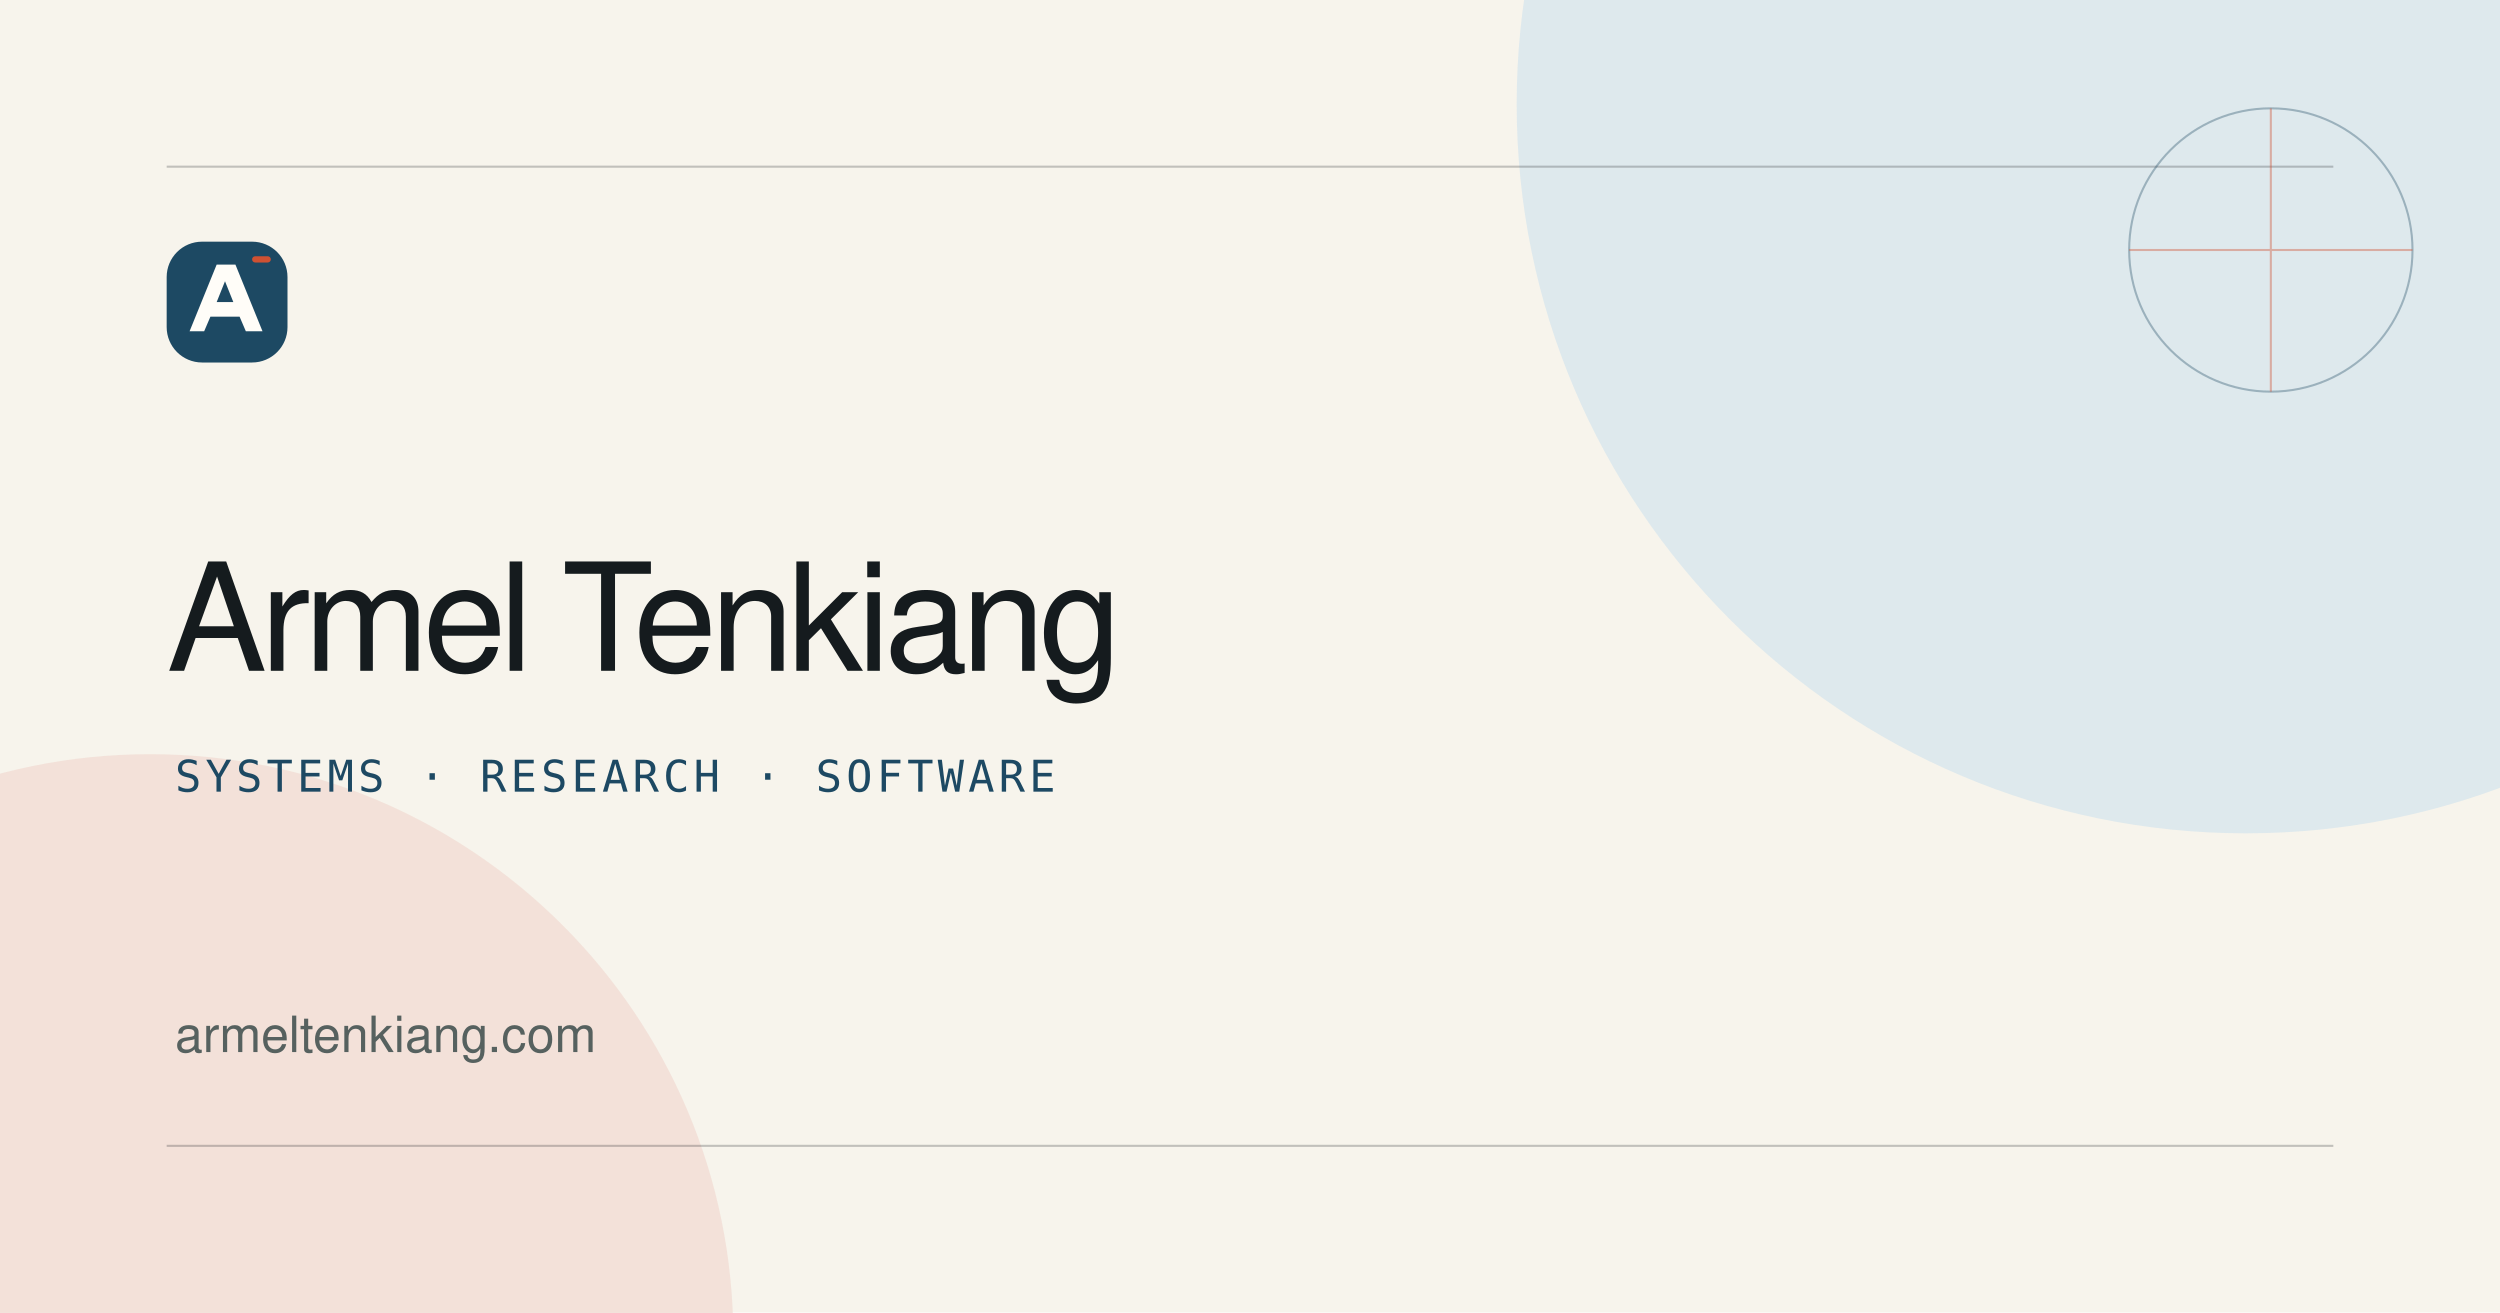
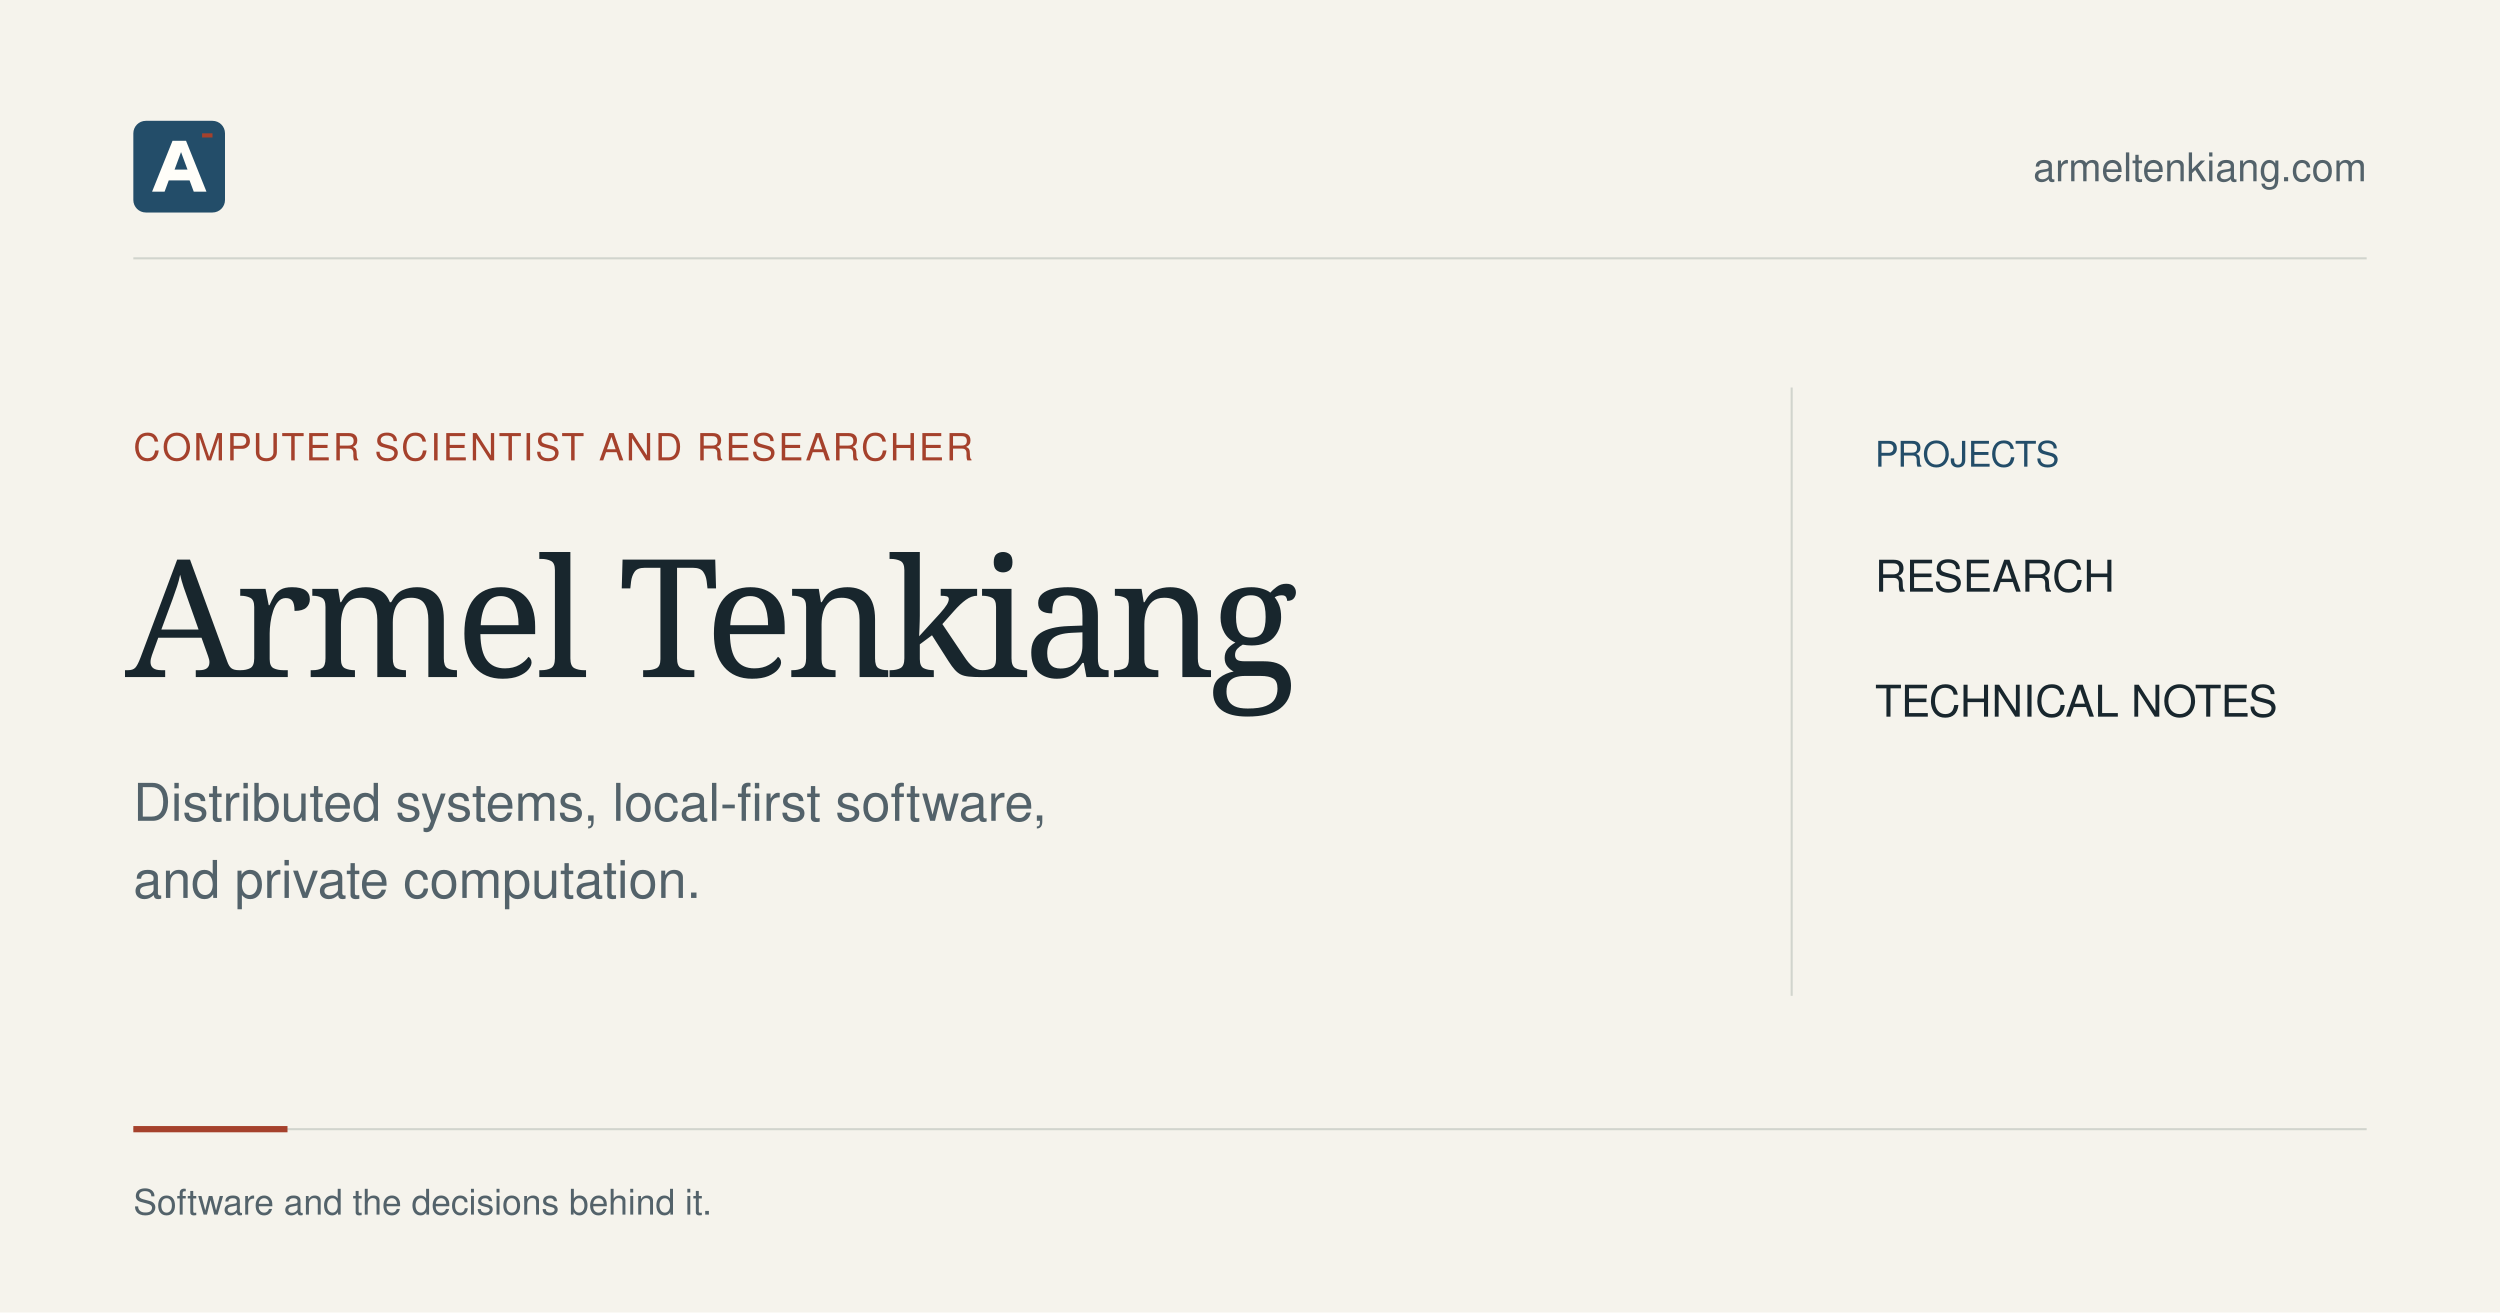
- <svg xmlns="http://www.w3.org/2000/svg" viewBox="0 0 1200 630" role="img" aria-labelledby="title desc">
-   <rect width="1200" height="630" fill="#f7f4ec" />
-   <circle cx="1078" cy="50" r="350" fill="#dce8ed" opacity=".92" />
-   <circle cx="72" cy="642" r="280" fill="#f2dfd7" opacity=".86" />
-   <path d="M80 80h1040M80 550h1040" stroke="#151b1e" stroke-opacity=".24" />
-   <circle cx="1090" cy="120" r="68" fill="none" stroke="#1d4963" stroke-opacity=".35" />
-   <path d="M1022 120h136M1090 52v136" stroke="#cf5132" stroke-opacity=".4" />
-   <rect x="80" y="116" width="58" height="58" rx="17" fill="#1d4963" />
-   <path fill="#fffdf8" fill-rule="evenodd" d="m91 159 13-32h9l13 32h-8l-3-7h-14l-3 7h-7Zm13-14h8l-4-10-4 10Z" />
-   <rect x="121" y="123" width="9" height="3" rx="1.5" fill="#cf5132" />
-   <text x="80" y="322" fill="#151b1e" font-family="Hanken Grotesk, Helvetica, sans-serif" font-size="72" font-weight="500" letter-spacing="-3">Armel Tenkiang</text>
-   <text x="84" y="380" fill="#1d4963" font-family="Fragment Mono, Menlo, monospace" font-size="21" letter-spacing="2">SYSTEMS · RESEARCH · SOFTWARE</text>
-   <text x="84" y="505" fill="#56615f" font-family="Hanken Grotesk, Helvetica, sans-serif" font-size="24">armeltenkiang.com</text>
+ <svg xmlns="http://www.w3.org/2000/svg" width="1200" height="630" viewBox="0 0 1200 630" role="img" aria-labelledby="title desc">
+   <rect width="1200" height="630" fill="#f5f3ec" />
+   <path d="M64 124h1072M64 542h1072M860 186v292" stroke="#d1d4cd" />
+   <rect x="64" y="58" width="44" height="44" rx="6" fill="#234d69" />
+   <path fill="#fffef9" fill-rule="evenodd" d="m73 92 9.8-24.4h6.5L99.1 92H93l-2-5.4h-10L79 92h-6Zm10.8-10.6H90L86.9 73l-3.1 8.4Z" />
+   <rect x="97" y="64" width="5" height="2" fill="#a5412c" />
+   <text x="1136" y="87" text-anchor="end" fill="#53626a" font-family="Helvetica, sans-serif" font-size="19">armeltenkiang.com</text>
+   <text x="64" y="221" fill="#a5412c" font-family="Helvetica, sans-serif" font-size="18" letter-spacing="1">COMPUTER SCIENTIST AND RESEARCHER</text>
+   <text x="60" y="325" fill="#18262d" font-family="Baskerville, Georgia, serif" font-size="79" letter-spacing="-3">Armel Tenkiang</text>
+   <text x="64" y="394" fill="#53626a" font-family="Helvetica, sans-serif" font-size="25">Distributed systems, local-first software,</text>
+   <text x="64" y="431" fill="#53626a" font-family="Helvetica, sans-serif" font-size="25">and private computation.</text>
+   <text x="900" y="224" fill="#234d69" font-family="Helvetica, sans-serif" font-size="17">PROJECTS</text>
+   <text x="900" y="284" fill="#18262d" font-family="Helvetica, sans-serif" font-size="21">RESEARCH</text>
+   <text x="900" y="344" fill="#18262d" font-family="Helvetica, sans-serif" font-size="21">TECHNICAL NOTES</text>
+   <path d="M64 542h74" stroke="#a5412c" stroke-width="3" />
+   <text x="64" y="583" fill="#53626a" font-family="Helvetica, sans-serif" font-size="17">Software and the decisions behind it.</text>
</svg>
